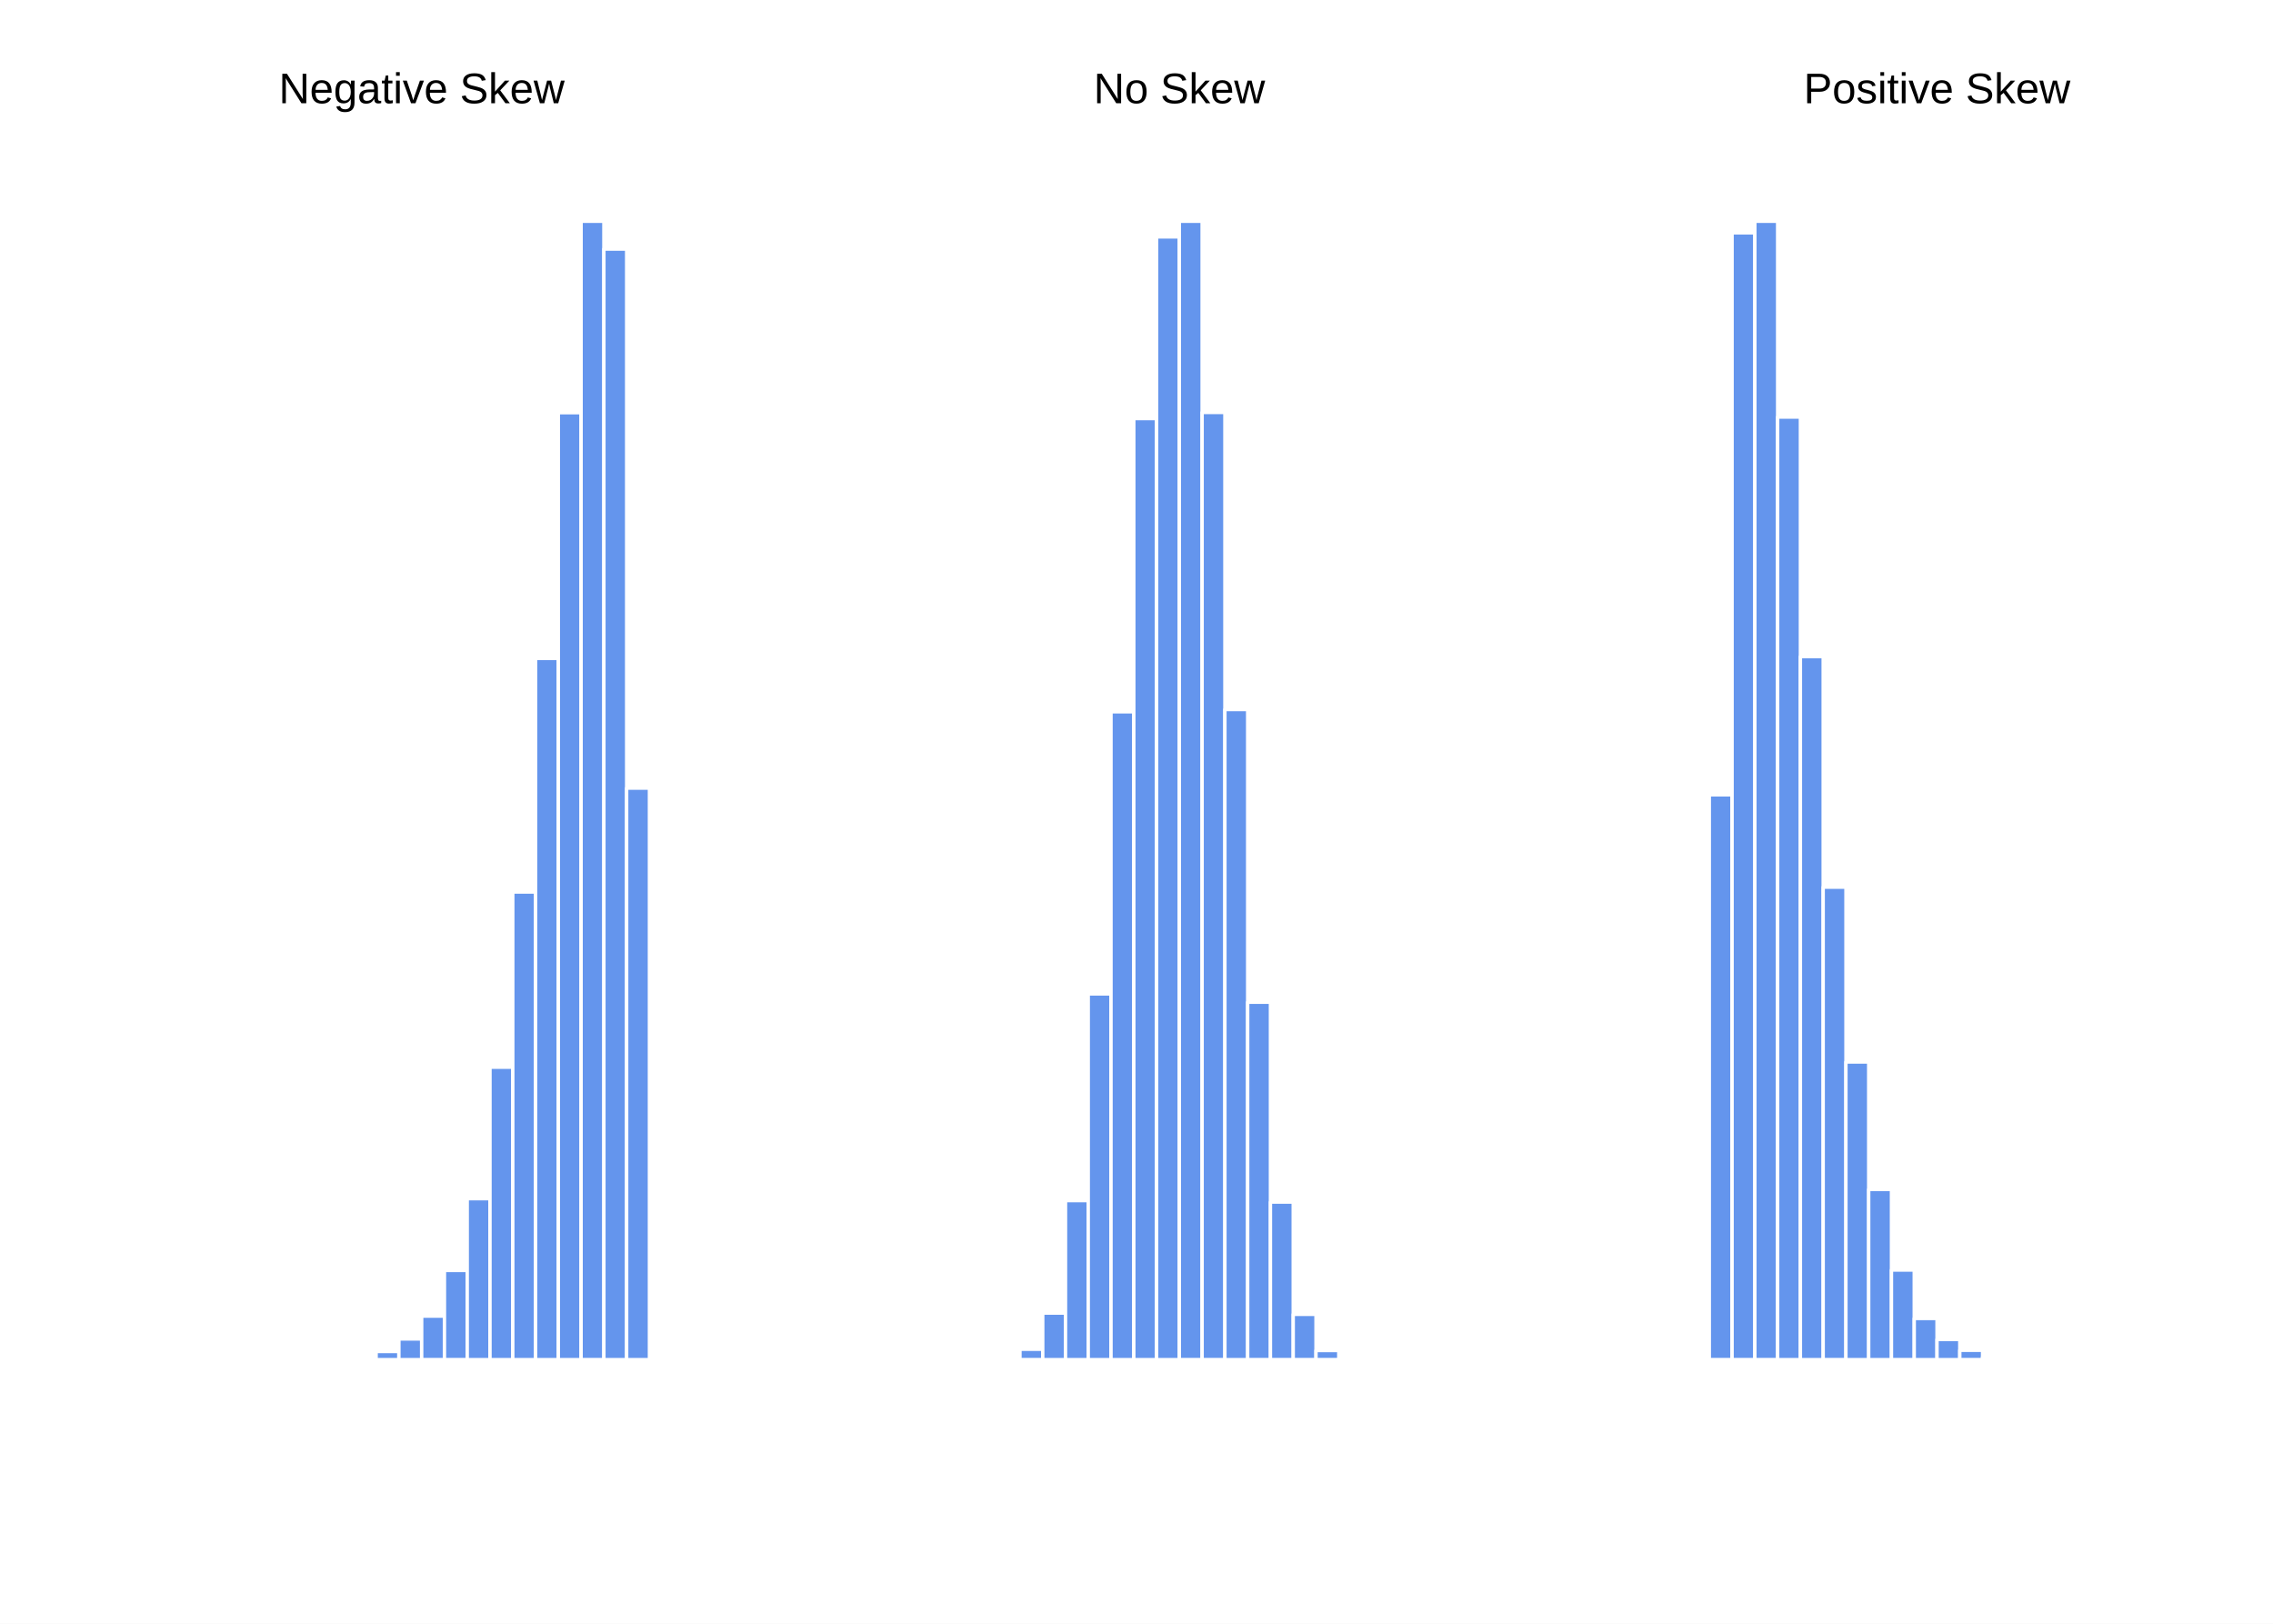
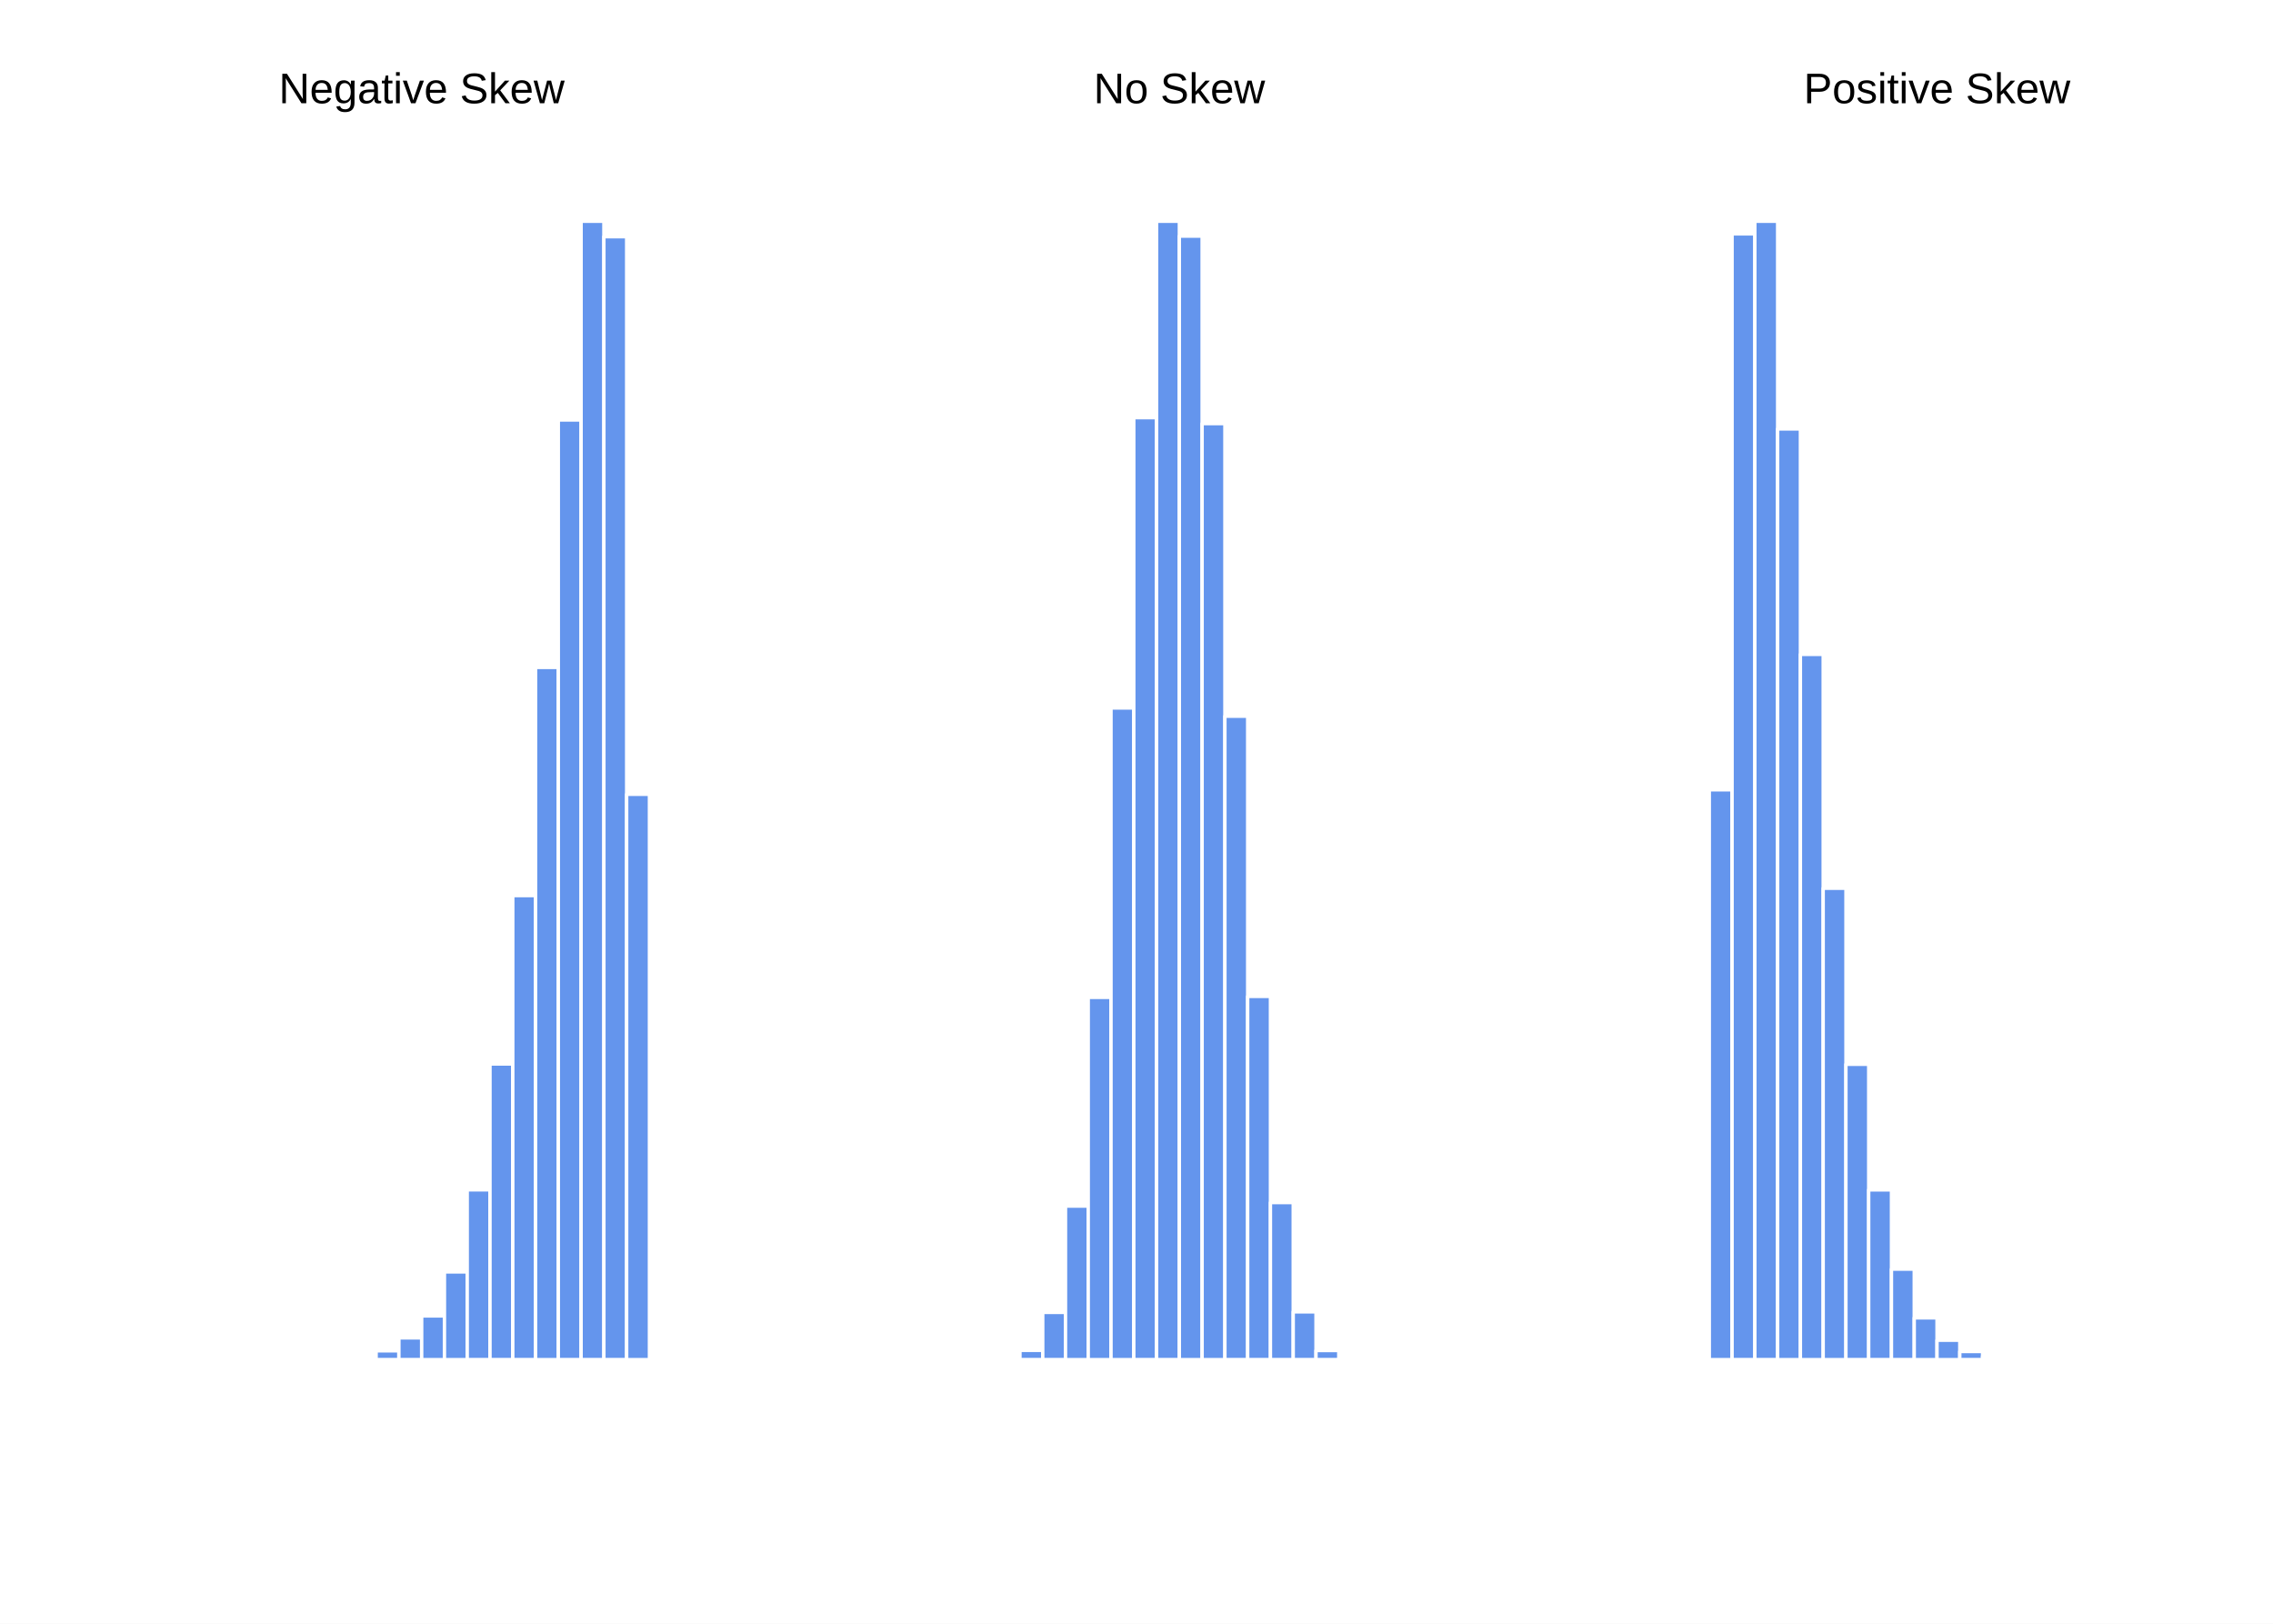
<svg xmlns="http://www.w3.org/2000/svg" class="svglite" width="504.00pt" height="360.00pt" viewBox="0 0 504.00 360.00">
  <defs>
    <style type="text/css">
    .svglite line, .svglite polyline, .svglite polygon, .svglite path, .svglite rect, .svglite circle {
      fill: none;
      stroke: #000000;
      stroke-linecap: round;
      stroke-linejoin: round;
      stroke-miterlimit: 10.00;
    }
    .svglite text {
      white-space: pre;
    }
  </style>
  </defs>
  <rect width="100%" height="100%" style="stroke: none; fill: #FFFFFF;" />
  <defs>
    <clipPath id="cpMC4wMHw1MDQuMDB8MC4wMHwzNjAuMDA=">
      <rect x="0.00" y="0.00" width="504.00" height="360.00" />
    </clipPath>
  </defs>
  <g clip-path="url(#cpMC4wMHw1MDQuMDB8MC4wMHwzNjAuMDA=)">
</g>
  <defs>
    <clipPath id="cpMzguOTd8MTQ4LjA0fDM4Ljk3fDMxMS41Mw==">
      <rect x="38.97" y="38.97" width="109.08" height="272.56" />
    </clipPath>
  </defs>
  <g clip-path="url(#cpMzguOTd8MTQ4LjA0fDM4Ljk3fDMxMS41Mw==)">
</g>
  <defs>
    <clipPath id="cpMC4wMHwxNjguMDB8MC4wMHwzNjAuMDA=">
      <rect x="0.00" y="0.00" width="168.00" height="360.00" />
    </clipPath>
  </defs>
  <g clip-path="url(#cpMC4wMHwxNjguMDB8MC4wMHwzNjAuMDA=)">
    <text x="93.50" y="22.89" text-anchor="middle" style="font-size: 9.50px; font-family: &quot;Arial&quot;;" textLength="63.38px" lengthAdjust="spacingAndGlyphs">Negative Skew</text>
  </g>
  <g clip-path="url(#cpMzguOTd8MTQ4LjA0fDM4Ljk3fDMxMS41Mw==)">
    <rect x="43.01" y="301.43" width="5.05" height="0.00" style="stroke-width: 0.75; stroke: #FFFFFF; fill: #6495ED;" />
    <rect x="48.06" y="301.43" width="5.05" height="0.00" style="stroke-width: 0.75; stroke: #FFFFFF; fill: #6495ED;" />
    <rect x="53.11" y="301.43" width="5.05" height="0.00" style="stroke-width: 0.75; stroke: #FFFFFF; fill: #6495ED;" />
    <rect x="58.16" y="301.43" width="5.05" height="0.00" style="stroke-width: 0.75; stroke: #FFFFFF; fill: #6495ED;" />
-     <rect x="63.21" y="301.42" width="5.05" height="0.012" style="stroke-width: 0.75; stroke: #FFFFFF; fill: #6495ED;" />
-     <rect x="68.26" y="301.37" width="5.05" height="0.062" style="stroke-width: 0.75; stroke: #FFFFFF; fill: #6495ED;" />
-     <rect x="73.30" y="301.29" width="5.05" height="0.15" style="stroke-width: 0.75; stroke: #FFFFFF; fill: #6495ED;" />
-     <rect x="78.35" y="300.76" width="5.05" height="0.68" style="stroke-width: 0.75; stroke: #FFFFFF; fill: #6495ED;" />
-     <rect x="83.40" y="299.64" width="5.05" height="1.80" style="stroke-width: 0.75; stroke: #FFFFFF; fill: #6495ED;" />
-     <rect x="88.45" y="296.87" width="5.05" height="4.57" style="stroke-width: 0.75; stroke: #FFFFFF; fill: #6495ED;" />
-     <rect x="93.50" y="291.80" width="5.05" height="9.63" style="stroke-width: 0.75; stroke: #FFFFFF; fill: #6495ED;" />
-     <rect x="98.55" y="281.68" width="5.05" height="19.75" style="stroke-width: 0.75; stroke: #FFFFFF; fill: #6495ED;" />
-     <rect x="103.60" y="265.76" width="5.05" height="35.68" style="stroke-width: 0.75; stroke: #FFFFFF; fill: #6495ED;" />
-     <rect x="108.65" y="236.61" width="5.05" height="64.83" style="stroke-width: 0.75; stroke: #FFFFFF; fill: #6495ED;" />
-     <rect x="113.70" y="197.77" width="5.05" height="103.67" style="stroke-width: 0.75; stroke: #FFFFFF; fill: #6495ED;" />
-     <rect x="118.75" y="145.97" width="5.05" height="155.47" style="stroke-width: 0.75; stroke: #FFFFFF; fill: #6495ED;" />
-     <rect x="123.80" y="91.50" width="5.05" height="209.94" style="stroke-width: 0.75; stroke: #FFFFFF; fill: #6495ED;" />
+     <rect x="63.21" y="301.43" width="5.05" height="0.00" style="stroke-width: 0.75; stroke: #FFFFFF; fill: #6495ED;" />
+     <rect x="68.26" y="301.39" width="5.05" height="0.049" style="stroke-width: 0.75; stroke: #FFFFFF; fill: #6495ED;" />
+     <rect x="73.30" y="301.21" width="5.05" height="0.22" style="stroke-width: 0.75; stroke: #FFFFFF; fill: #6495ED;" />
+     <rect x="78.35" y="300.94" width="5.05" height="0.49" style="stroke-width: 0.75; stroke: #FFFFFF; fill: #6495ED;" />
+     <rect x="83.40" y="299.50" width="5.05" height="1.93" style="stroke-width: 0.75; stroke: #FFFFFF; fill: #6495ED;" />
+     <rect x="88.45" y="296.62" width="5.05" height="4.81" style="stroke-width: 0.75; stroke: #FFFFFF; fill: #6495ED;" />
+     <rect x="93.50" y="291.76" width="5.05" height="9.68" style="stroke-width: 0.75; stroke: #FFFFFF; fill: #6495ED;" />
+     <rect x="98.55" y="282.00" width="5.05" height="19.44" style="stroke-width: 0.75; stroke: #FFFFFF; fill: #6495ED;" />
+     <rect x="103.60" y="263.80" width="5.05" height="37.63" style="stroke-width: 0.75; stroke: #FFFFFF; fill: #6495ED;" />
+     <rect x="108.65" y="235.90" width="5.05" height="65.53" style="stroke-width: 0.75; stroke: #FFFFFF; fill: #6495ED;" />
+     <rect x="113.70" y="198.56" width="5.05" height="102.87" style="stroke-width: 0.75; stroke: #FFFFFF; fill: #6495ED;" />
+     <rect x="118.75" y="147.98" width="5.05" height="153.46" style="stroke-width: 0.75; stroke: #FFFFFF; fill: #6495ED;" />
+     <rect x="123.80" y="93.12" width="5.05" height="208.31" style="stroke-width: 0.75; stroke: #FFFFFF; fill: #6495ED;" />
    <rect x="128.85" y="49.06" width="5.05" height="252.37" style="stroke-width: 0.75; stroke: #FFFFFF; fill: #6495ED;" />
-     <rect x="133.90" y="55.22" width="5.05" height="246.22" style="stroke-width: 0.75; stroke: #FFFFFF; fill: #6495ED;" />
-     <rect x="138.95" y="174.74" width="5.05" height="126.70" style="stroke-width: 0.75; stroke: #FFFFFF; fill: #6495ED;" />
+     <rect x="133.90" y="52.48" width="5.05" height="248.95" style="stroke-width: 0.75; stroke: #FFFFFF; fill: #6495ED;" />
+     <rect x="138.95" y="176.10" width="5.05" height="125.34" style="stroke-width: 0.75; stroke: #FFFFFF; fill: #6495ED;" />
  </g>
  <defs>
    <clipPath id="cpMjA2Ljk3fDMxNi4wNHwzOC45N3wzMTEuNTM=">
      <rect x="206.97" y="38.97" width="109.08" height="272.56" />
    </clipPath>
  </defs>
  <g clip-path="url(#cpMjA2Ljk3fDMxNi4wNHwzOC45N3wzMTEuNTM=)">
</g>
  <defs>
    <clipPath id="cpMTY4LjAwfDMzNi4wMHwwLjAwfDM2MC4wMA==">
      <rect x="168.00" y="0.00" width="168.00" height="360.00" />
    </clipPath>
  </defs>
  <g clip-path="url(#cpMTY4LjAwfDMzNi4wMHwwLjAwfDM2MC4wMA==)">
    <text x="261.50" y="22.89" text-anchor="middle" style="font-size: 9.50px; font-family: &quot;Arial&quot;;" textLength="38.02px" lengthAdjust="spacingAndGlyphs">No Skew</text>
  </g>
  <g clip-path="url(#cpMjA2Ljk3fDMxNi4wNHwzOC45N3wzMTEuNTM=)">
    <rect x="211.01" y="301.43" width="5.05" height="0.00" style="stroke-width: 0.75; stroke: #FFFFFF; fill: #6495ED;" />
    <rect x="216.06" y="301.43" width="5.05" height="0.00" style="stroke-width: 0.75; stroke: #FFFFFF; fill: #6495ED;" />
-     <rect x="221.11" y="301.20" width="5.05" height="0.23" style="stroke-width: 0.75; stroke: #FFFFFF; fill: #6495ED;" />
-     <rect x="226.16" y="299.15" width="5.05" height="2.28" style="stroke-width: 0.75; stroke: #FFFFFF; fill: #6495ED;" />
-     <rect x="231.21" y="291.12" width="5.05" height="10.32" style="stroke-width: 0.75; stroke: #FFFFFF; fill: #6495ED;" />
-     <rect x="236.26" y="266.19" width="5.05" height="35.25" style="stroke-width: 0.75; stroke: #FFFFFF; fill: #6495ED;" />
-     <rect x="241.30" y="220.36" width="5.05" height="81.08" style="stroke-width: 0.75; stroke: #FFFFFF; fill: #6495ED;" />
-     <rect x="246.35" y="157.81" width="5.05" height="143.63" style="stroke-width: 0.75; stroke: #FFFFFF; fill: #6495ED;" />
-     <rect x="251.40" y="92.80" width="5.05" height="208.64" style="stroke-width: 0.75; stroke: #FFFFFF; fill: #6495ED;" />
-     <rect x="256.45" y="52.53" width="5.05" height="248.91" style="stroke-width: 0.75; stroke: #FFFFFF; fill: #6495ED;" />
-     <rect x="261.50" y="49.06" width="5.05" height="252.37" style="stroke-width: 0.75; stroke: #FFFFFF; fill: #6495ED;" />
-     <rect x="266.55" y="91.45" width="5.05" height="209.98" style="stroke-width: 0.75; stroke: #FFFFFF; fill: #6495ED;" />
-     <rect x="271.60" y="157.31" width="5.05" height="144.13" style="stroke-width: 0.75; stroke: #FFFFFF; fill: #6495ED;" />
-     <rect x="276.65" y="222.20" width="5.05" height="79.23" style="stroke-width: 0.75; stroke: #FFFFFF; fill: #6495ED;" />
-     <rect x="281.70" y="266.52" width="5.05" height="34.91" style="stroke-width: 0.75; stroke: #FFFFFF; fill: #6495ED;" />
-     <rect x="286.75" y="291.41" width="5.05" height="10.02" style="stroke-width: 0.75; stroke: #FFFFFF; fill: #6495ED;" />
+     <rect x="221.11" y="301.16" width="5.05" height="0.28" style="stroke-width: 0.75; stroke: #FFFFFF; fill: #6495ED;" />
+     <rect x="226.16" y="299.39" width="5.05" height="2.04" style="stroke-width: 0.75; stroke: #FFFFFF; fill: #6495ED;" />
+     <rect x="231.21" y="290.98" width="5.05" height="10.45" style="stroke-width: 0.75; stroke: #FFFFFF; fill: #6495ED;" />
+     <rect x="236.26" y="267.40" width="5.05" height="34.04" style="stroke-width: 0.75; stroke: #FFFFFF; fill: #6495ED;" />
+     <rect x="241.30" y="221.13" width="5.05" height="80.31" style="stroke-width: 0.75; stroke: #FFFFFF; fill: #6495ED;" />
+     <rect x="246.35" y="156.97" width="5.05" height="144.47" style="stroke-width: 0.75; stroke: #FFFFFF; fill: #6495ED;" />
+     <rect x="251.40" y="92.60" width="5.05" height="208.83" style="stroke-width: 0.75; stroke: #FFFFFF; fill: #6495ED;" />
+     <rect x="256.45" y="49.06" width="5.05" height="252.37" style="stroke-width: 0.75; stroke: #FFFFFF; fill: #6495ED;" />
+     <rect x="261.50" y="52.35" width="5.05" height="249.09" style="stroke-width: 0.75; stroke: #FFFFFF; fill: #6495ED;" />
+     <rect x="266.55" y="93.92" width="5.05" height="207.52" style="stroke-width: 0.75; stroke: #FFFFFF; fill: #6495ED;" />
+     <rect x="271.60" y="158.79" width="5.05" height="142.64" style="stroke-width: 0.75; stroke: #FFFFFF; fill: #6495ED;" />
+     <rect x="276.65" y="220.92" width="5.05" height="80.51" style="stroke-width: 0.75; stroke: #FFFFFF; fill: #6495ED;" />
+     <rect x="281.70" y="266.62" width="5.05" height="34.81" style="stroke-width: 0.75; stroke: #FFFFFF; fill: #6495ED;" />
+     <rect x="286.75" y="290.86" width="5.05" height="10.57" style="stroke-width: 0.75; stroke: #FFFFFF; fill: #6495ED;" />
    <rect x="291.80" y="299.43" width="5.05" height="2.00" style="stroke-width: 0.75; stroke: #FFFFFF; fill: #6495ED;" />
    <rect x="296.85" y="301.22" width="5.05" height="0.22" style="stroke-width: 0.75; stroke: #FFFFFF; fill: #6495ED;" />
    <rect x="301.90" y="301.43" width="5.05" height="0.00" style="stroke-width: 0.75; stroke: #FFFFFF; fill: #6495ED;" />
    <rect x="306.95" y="301.43" width="5.05" height="0.00" style="stroke-width: 0.75; stroke: #FFFFFF; fill: #6495ED;" />
  </g>
  <defs>
    <clipPath id="cpMzc0Ljk3fDQ4NC4wNHwzOC45N3wzMTEuNTM=">
      <rect x="374.97" y="38.97" width="109.08" height="272.56" />
    </clipPath>
  </defs>
  <g clip-path="url(#cpMzc0Ljk3fDQ4NC4wNHwzOC45N3wzMTEuNTM=)">
</g>
  <defs>
    <clipPath id="cpMzM2LjAwfDUwNC4wMHwwLjAwfDM2MC4wMA==">
      <rect x="336.00" y="0.00" width="168.00" height="360.00" />
    </clipPath>
  </defs>
  <g clip-path="url(#cpMzM2LjAwfDUwNC4wMHwwLjAwfDM2MC4wMA==)">
    <text x="429.50" y="22.89" text-anchor="middle" style="font-size: 9.50px; font-family: &quot;Arial&quot;;" textLength="59.15px" lengthAdjust="spacingAndGlyphs">Positive Skew</text>
  </g>
  <g clip-path="url(#cpMzc0Ljk3fDQ4NC4wNHwzOC45N3wzMTEuNTM=)">
-     <rect x="379.01" y="176.23" width="5.05" height="125.20" style="stroke-width: 0.75; stroke: #FFFFFF; fill: #6495ED;" />
-     <rect x="384.06" y="51.62" width="5.05" height="249.81" style="stroke-width: 0.75; stroke: #FFFFFF; fill: #6495ED;" />
+     <rect x="379.01" y="175.11" width="5.05" height="126.33" style="stroke-width: 0.75; stroke: #FFFFFF; fill: #6495ED;" />
+     <rect x="384.06" y="51.85" width="5.05" height="249.58" style="stroke-width: 0.75; stroke: #FFFFFF; fill: #6495ED;" />
    <rect x="389.11" y="49.06" width="5.05" height="252.37" style="stroke-width: 0.75; stroke: #FFFFFF; fill: #6495ED;" />
-     <rect x="394.16" y="92.47" width="5.05" height="208.97" style="stroke-width: 0.75; stroke: #FFFFFF; fill: #6495ED;" />
-     <rect x="399.21" y="145.57" width="5.05" height="155.87" style="stroke-width: 0.75; stroke: #FFFFFF; fill: #6495ED;" />
-     <rect x="404.26" y="196.69" width="5.05" height="104.74" style="stroke-width: 0.75; stroke: #FFFFFF; fill: #6495ED;" />
-     <rect x="409.30" y="235.46" width="5.05" height="65.98" style="stroke-width: 0.75; stroke: #FFFFFF; fill: #6495ED;" />
-     <rect x="414.35" y="263.71" width="5.05" height="37.73" style="stroke-width: 0.75; stroke: #FFFFFF; fill: #6495ED;" />
-     <rect x="419.40" y="281.58" width="5.05" height="19.85" style="stroke-width: 0.75; stroke: #FFFFFF; fill: #6495ED;" />
-     <rect x="424.45" y="292.32" width="5.05" height="9.12" style="stroke-width: 0.75; stroke: #FFFFFF; fill: #6495ED;" />
-     <rect x="429.50" y="296.97" width="5.05" height="4.47" style="stroke-width: 0.75; stroke: #FFFFFF; fill: #6495ED;" />
-     <rect x="434.55" y="299.38" width="5.05" height="2.05" style="stroke-width: 0.75; stroke: #FFFFFF; fill: #6495ED;" />
-     <rect x="439.60" y="300.88" width="5.05" height="0.56" style="stroke-width: 0.75; stroke: #FFFFFF; fill: #6495ED;" />
-     <rect x="444.65" y="301.27" width="5.05" height="0.16" style="stroke-width: 0.75; stroke: #FFFFFF; fill: #6495ED;" />
-     <rect x="449.70" y="301.39" width="5.05" height="0.049" style="stroke-width: 0.75; stroke: #FFFFFF; fill: #6495ED;" />
-     <rect x="454.75" y="301.42" width="5.05" height="0.012" style="stroke-width: 0.75; stroke: #FFFFFF; fill: #6495ED;" />
+     <rect x="394.16" y="95.10" width="5.05" height="206.34" style="stroke-width: 0.75; stroke: #FFFFFF; fill: #6495ED;" />
+     <rect x="399.21" y="145.09" width="5.05" height="156.35" style="stroke-width: 0.75; stroke: #FFFFFF; fill: #6495ED;" />
+     <rect x="404.26" y="196.94" width="5.05" height="104.50" style="stroke-width: 0.75; stroke: #FFFFFF; fill: #6495ED;" />
+     <rect x="409.30" y="235.97" width="5.05" height="65.46" style="stroke-width: 0.75; stroke: #FFFFFF; fill: #6495ED;" />
+     <rect x="414.35" y="263.82" width="5.05" height="37.61" style="stroke-width: 0.75; stroke: #FFFFFF; fill: #6495ED;" />
+     <rect x="419.40" y="281.38" width="5.05" height="20.05" style="stroke-width: 0.75; stroke: #FFFFFF; fill: #6495ED;" />
+     <rect x="424.45" y="292.19" width="5.05" height="9.25" style="stroke-width: 0.75; stroke: #FFFFFF; fill: #6495ED;" />
+     <rect x="429.50" y="297.15" width="5.05" height="4.29" style="stroke-width: 0.75; stroke: #FFFFFF; fill: #6495ED;" />
+     <rect x="434.55" y="299.64" width="5.05" height="1.79" style="stroke-width: 0.75; stroke: #FFFFFF; fill: #6495ED;" />
+     <rect x="439.60" y="300.69" width="5.05" height="0.74" style="stroke-width: 0.75; stroke: #FFFFFF; fill: #6495ED;" />
+     <rect x="444.65" y="301.22" width="5.05" height="0.21" style="stroke-width: 0.75; stroke: #FFFFFF; fill: #6495ED;" />
+     <rect x="449.70" y="301.42" width="5.05" height="0.012" style="stroke-width: 0.75; stroke: #FFFFFF; fill: #6495ED;" />
+     <rect x="454.75" y="301.43" width="5.05" height="0.00" style="stroke-width: 0.75; stroke: #FFFFFF; fill: #6495ED;" />
    <rect x="459.80" y="301.43" width="5.05" height="0.00" style="stroke-width: 0.75; stroke: #FFFFFF; fill: #6495ED;" />
    <rect x="464.85" y="301.43" width="5.05" height="0.00" style="stroke-width: 0.75; stroke: #FFFFFF; fill: #6495ED;" />
    <rect x="469.90" y="301.43" width="5.05" height="0.00" style="stroke-width: 0.75; stroke: #FFFFFF; fill: #6495ED;" />
    <rect x="474.95" y="301.43" width="5.05" height="0.00" style="stroke-width: 0.75; stroke: #FFFFFF; fill: #6495ED;" />
  </g>
</svg>
